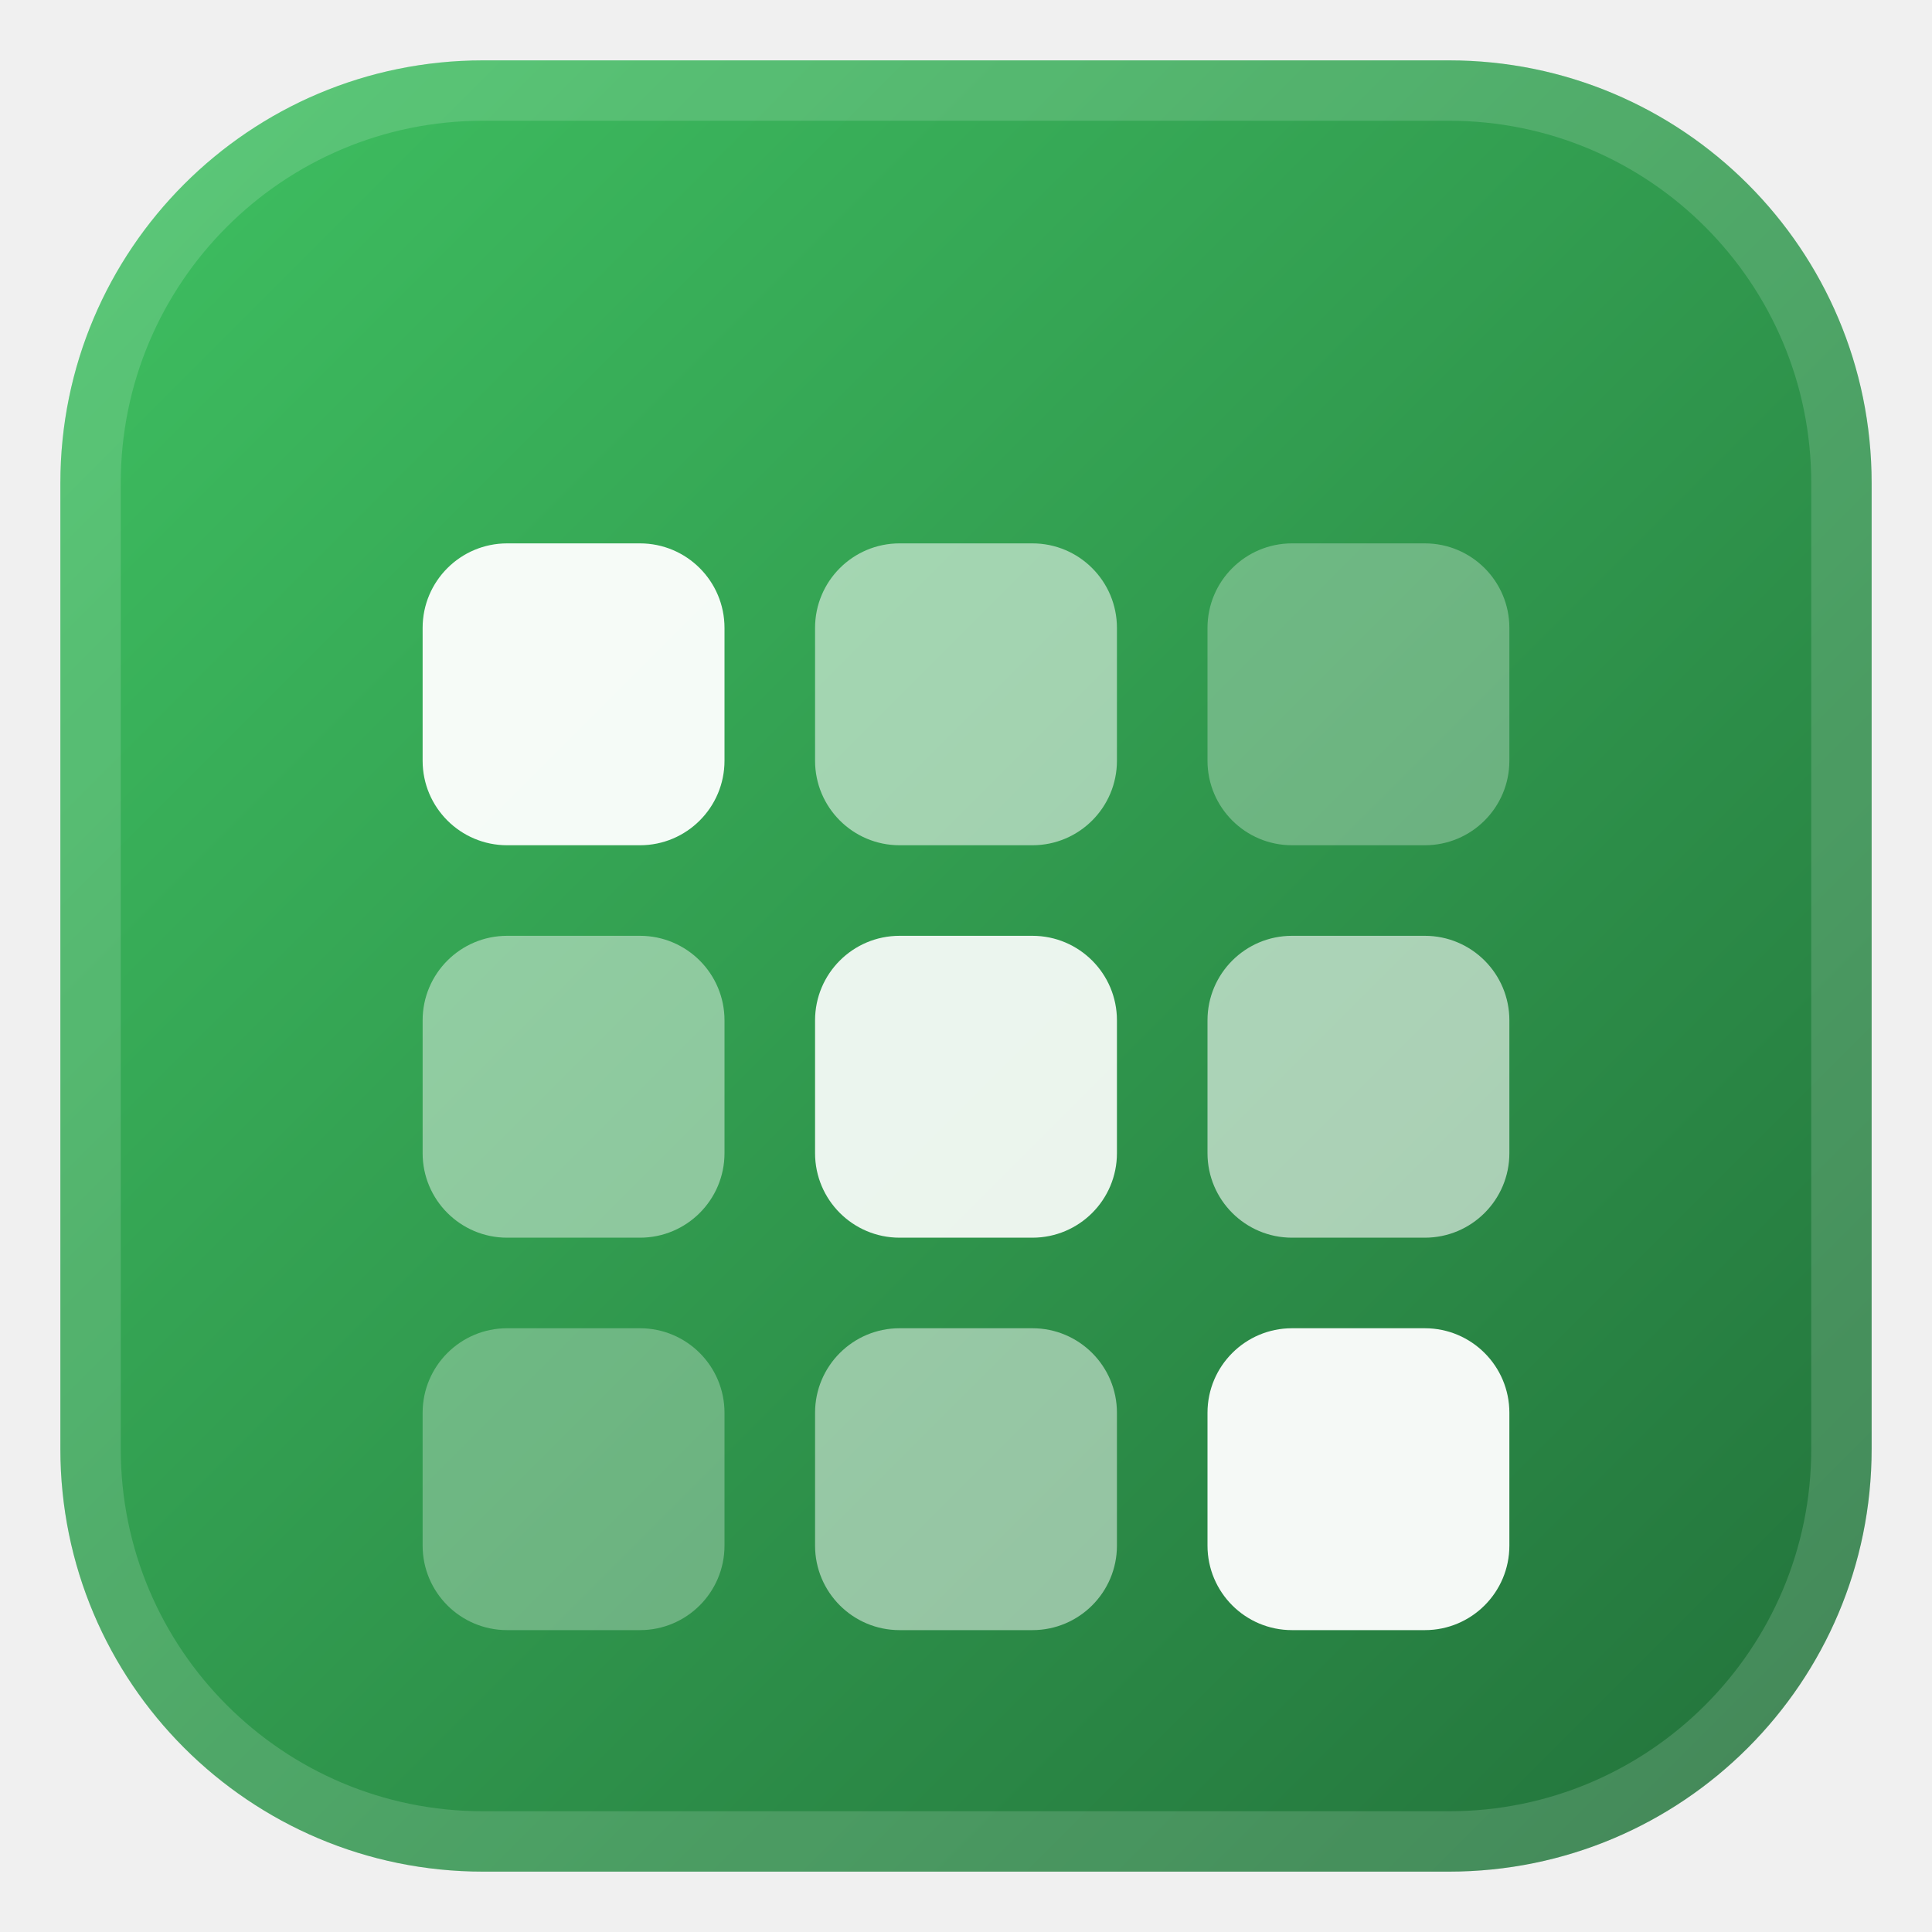
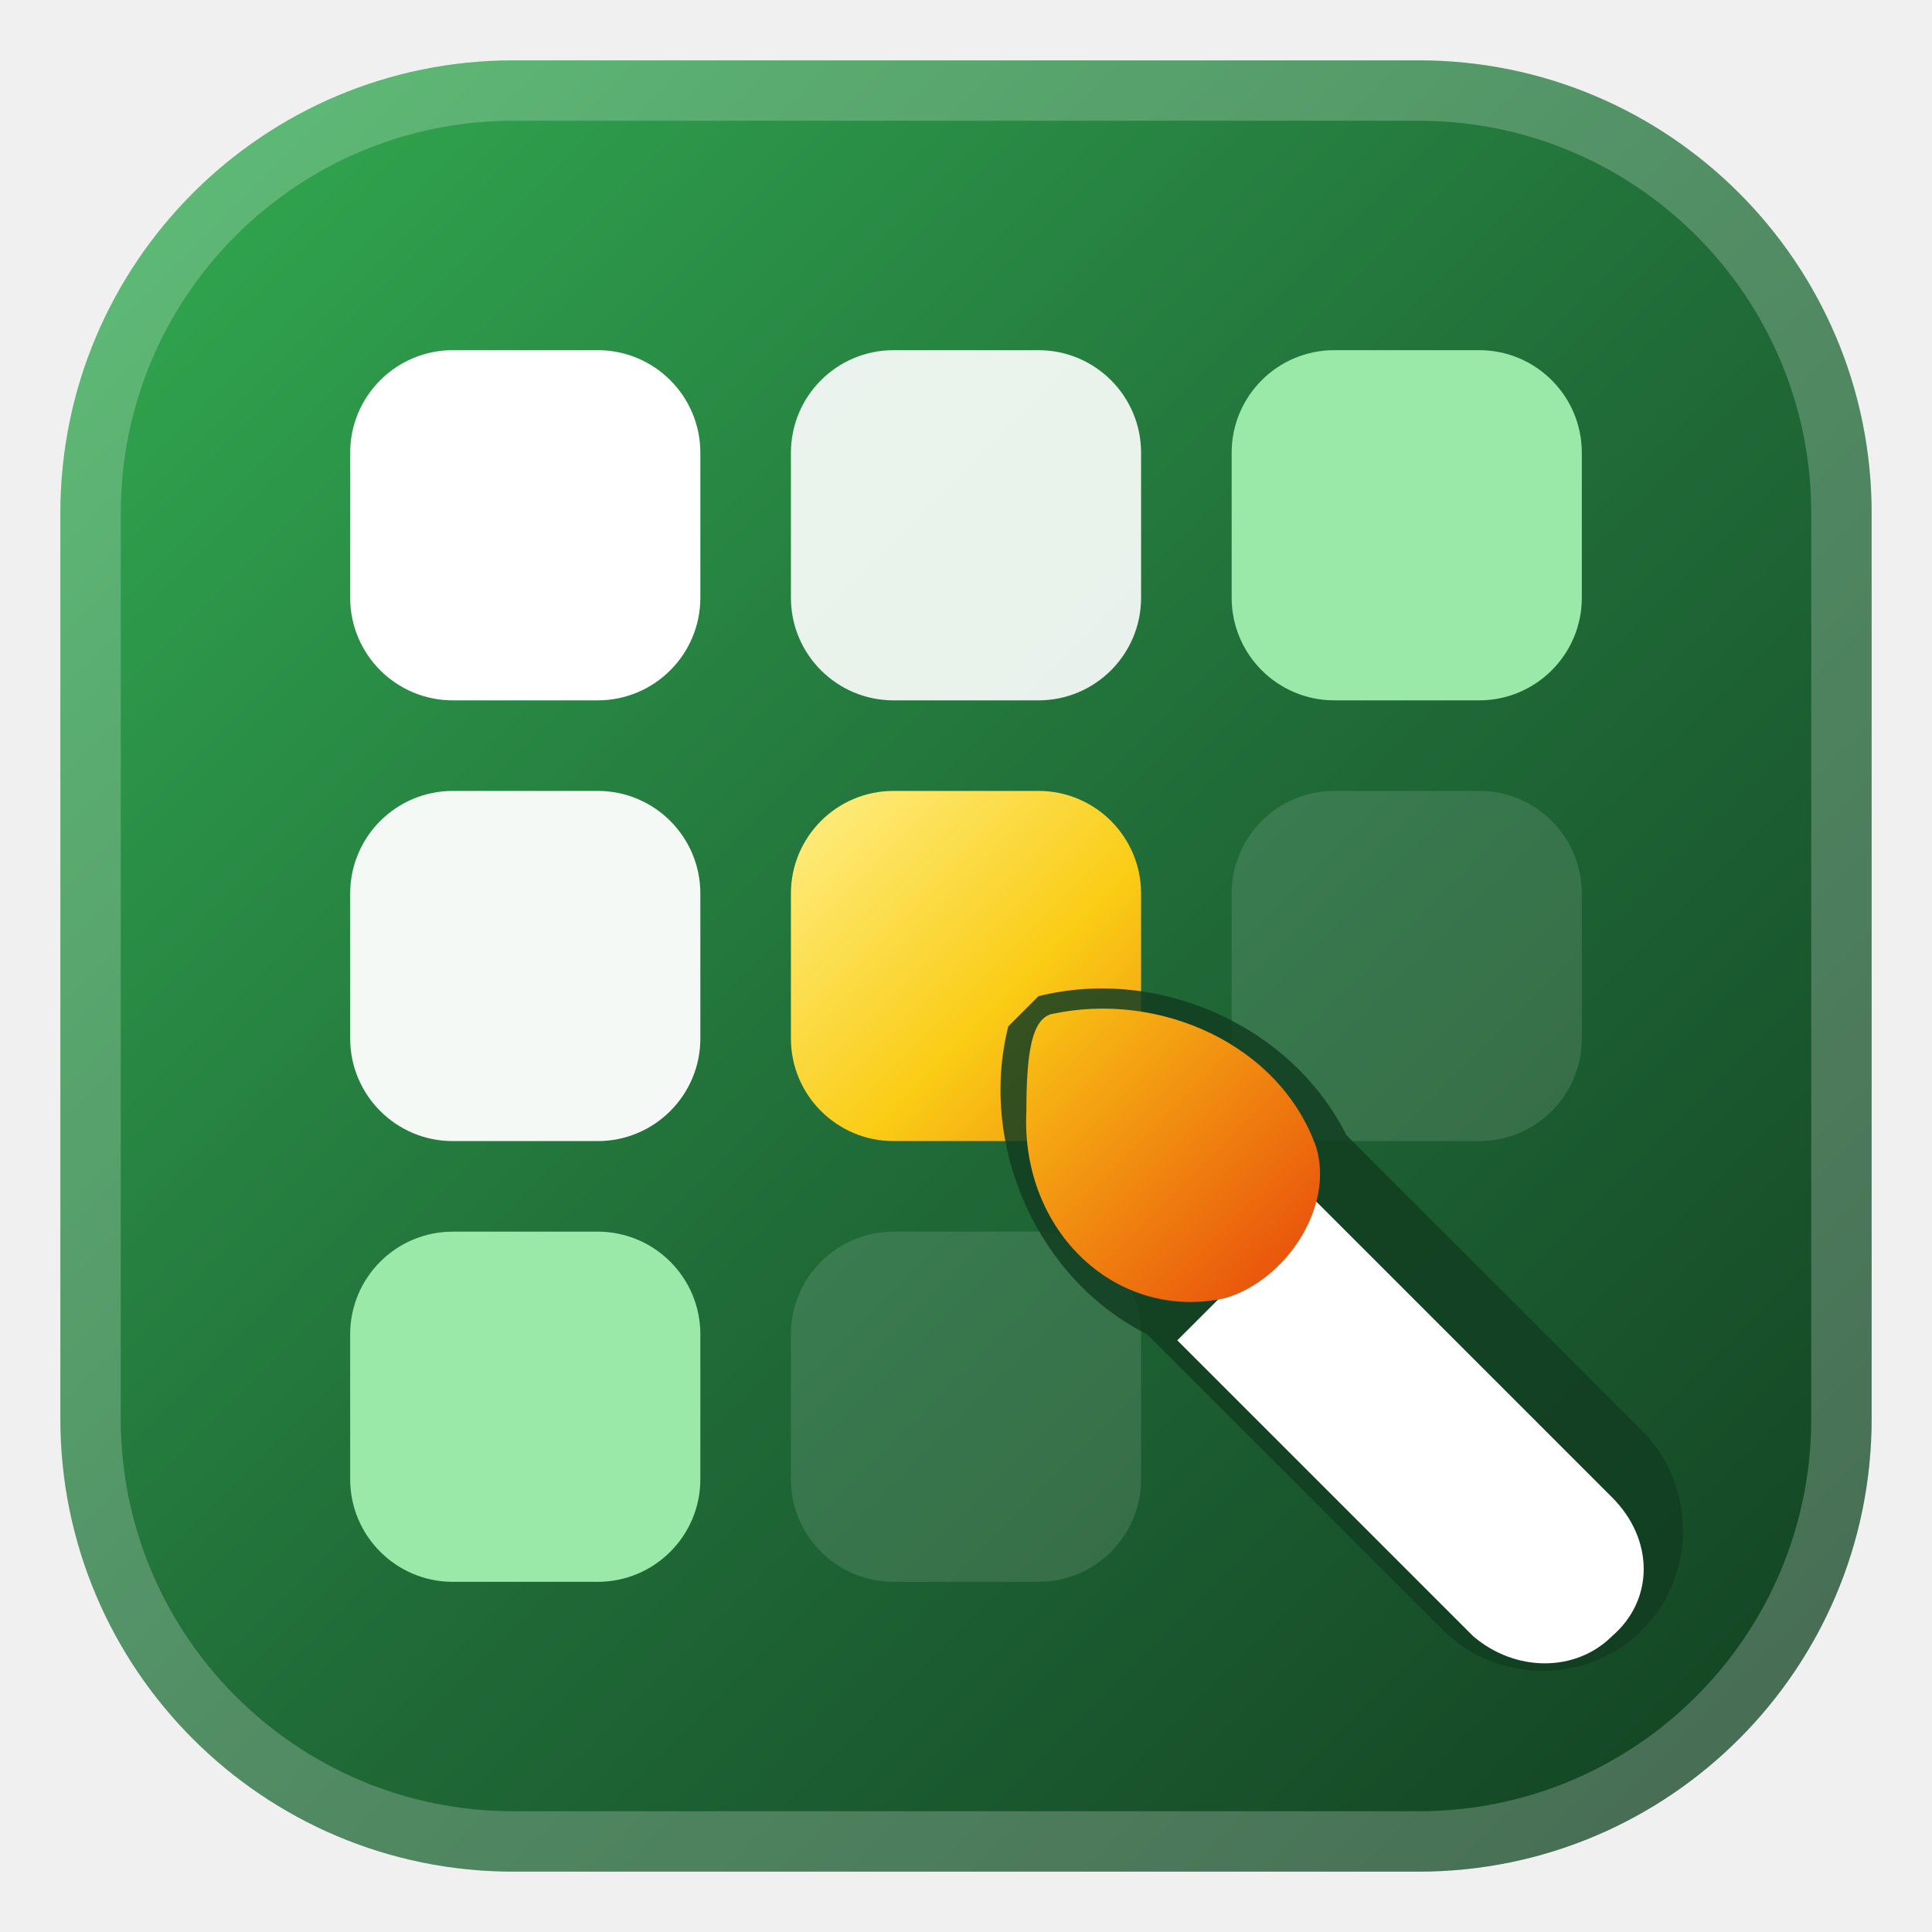
<svg xmlns="http://www.w3.org/2000/svg" width="32" height="32" viewBox="0 0 32 32" fill="none">
  <defs>
-     <linearGradient id="tpBg" x1="0" y1="0" x2="32" y2="32" gradientUnits="userSpaceOnUse">
-       <stop stop-color="#40C463" />
-       <stop offset="1" stop-color="#216E39" />
+     <linearGradient id="pvBg" x1="0" y1="0" x2="32" y2="32" gradientUnits="userSpaceOnUse">
+       <stop offset="0%" stop-color="#34B254" />
+       <stop offset="50%" stop-color="#216E39" />
+       <stop offset="100%" stop-color="#113C20" />
+     </linearGradient>
+     <linearGradient id="pvGold" x1="13" y1="13" x2="21" y2="21" gradientUnits="userSpaceOnUse">
+       <stop offset="0%" stop-color="#FEF08A" />
+       <stop offset="45%" stop-color="#FACC15" />
+       <stop offset="100%" stop-color="#EA580C" />
    </linearGradient>
  </defs>
-   <rect x="1" y="1" width="30" height="30" rx="7" fill="url(#tpBg)" />
-   <rect x="1.5" y="1.5" width="29" height="29" rx="6.5" fill="none" stroke="#ffffff" stroke-opacity="0.15" />
+   <rect x="1" y="1" width="30" height="30" rx="7.5" fill="url(#pvBg)" />
+   <rect x="1.5" y="1.5" width="29" height="29" rx="7" fill="none" stroke="#FFFFFF" stroke-opacity="0.22" />
+   <rect x="20.4" y="13.1" width="5.8" height="5.8" rx="1.7" fill="#FFFFFF" fill-opacity="0.12" />
+   <rect x="13.1" y="20.4" width="5.8" height="5.8" rx="1.7" fill="#FFFFFF" fill-opacity="0.12" />
+   <rect x="5.8" y="5.8" width="5.8" height="5.8" rx="1.7" fill="#FFFFFF" />
+   <rect x="13.1" y="5.8" width="5.8" height="5.8" rx="1.7" fill="#FFFFFF" fill-opacity="0.90" />
+   <rect x="20.4" y="5.8" width="5.8" height="5.8" rx="1.7" fill="#9BE9A8" />
+   <rect x="5.8" y="13.1" width="5.8" height="5.8" rx="1.7" fill="#FFFFFF" fill-opacity="0.95" />
+   <rect x="13.1" y="13.1" width="5.8" height="5.8" rx="1.7" fill="url(#pvGold)" />
+   <rect x="5.8" y="20.4" width="5.8" height="5.8" rx="1.7" fill="#9BE9A8" />
  <g>
-     <rect x="7" y="9" width="5" height="5" rx="1.4" fill="#ffffff" fill-opacity="0.95" />
-     <rect x="13.5" y="9" width="5" height="5" rx="1.4" fill="#ffffff" fill-opacity="0.55" />
-     <rect x="20" y="9" width="5" height="5" rx="1.4" fill="#ffffff" fill-opacity="0.30" />
-     <rect x="7" y="15.5" width="5" height="5" rx="1.4" fill="#ffffff" fill-opacity="0.45" />
-     <rect x="13.5" y="15.5" width="5" height="5" rx="1.4" fill="#ffffff" fill-opacity="0.9" />
-     <rect x="20" y="15.5" width="5" height="5" rx="1.4" fill="#ffffff" fill-opacity="0.6" />
-     <rect x="7" y="22" width="5" height="5" rx="1.4" fill="#ffffff" fill-opacity="0.3" />
-     <rect x="13.5" y="22" width="5" height="5" rx="1.4" fill="#ffffff" fill-opacity="0.5" />
-     <rect x="20" y="22" width="5" height="5" rx="1.4" fill="#ffffff" fill-opacity="0.95" />
+     <path d="M17.2 16.5 C19.2 16.0 21.4 17.0 22.3 18.8 L27.2 23.7 C28.1 24.6 28.1 26.1 27.2 27.0 C26.3 27.9 24.8 27.9 23.9 27.0 L19.0 22.1 C17.2 21.2 16.2 19.0 16.7 17.0 Z" fill="#123E21" fill-opacity="0.85" />
+     <path d="M21.8 19.9 L26.7 24.8 C27.4 25.5 27.4 26.5 26.7 27.1 C26.1 27.7 25.1 27.7 24.4 27.1 L19.5 22.2 Z" fill="#FFFFFF" />
+     <path d="M17.4 16.8 C19.2 16.4 21.2 17.3 21.8 19.0 C22.1 20.0 21.3 21.2 20.3 21.5 C18.5 21.9 16.9 20.4 17.0 18.4 C17.0 17.4 17.1 16.9 17.4 16.8 Z" fill="url(#pvGold)" />
  </g>
</svg>
